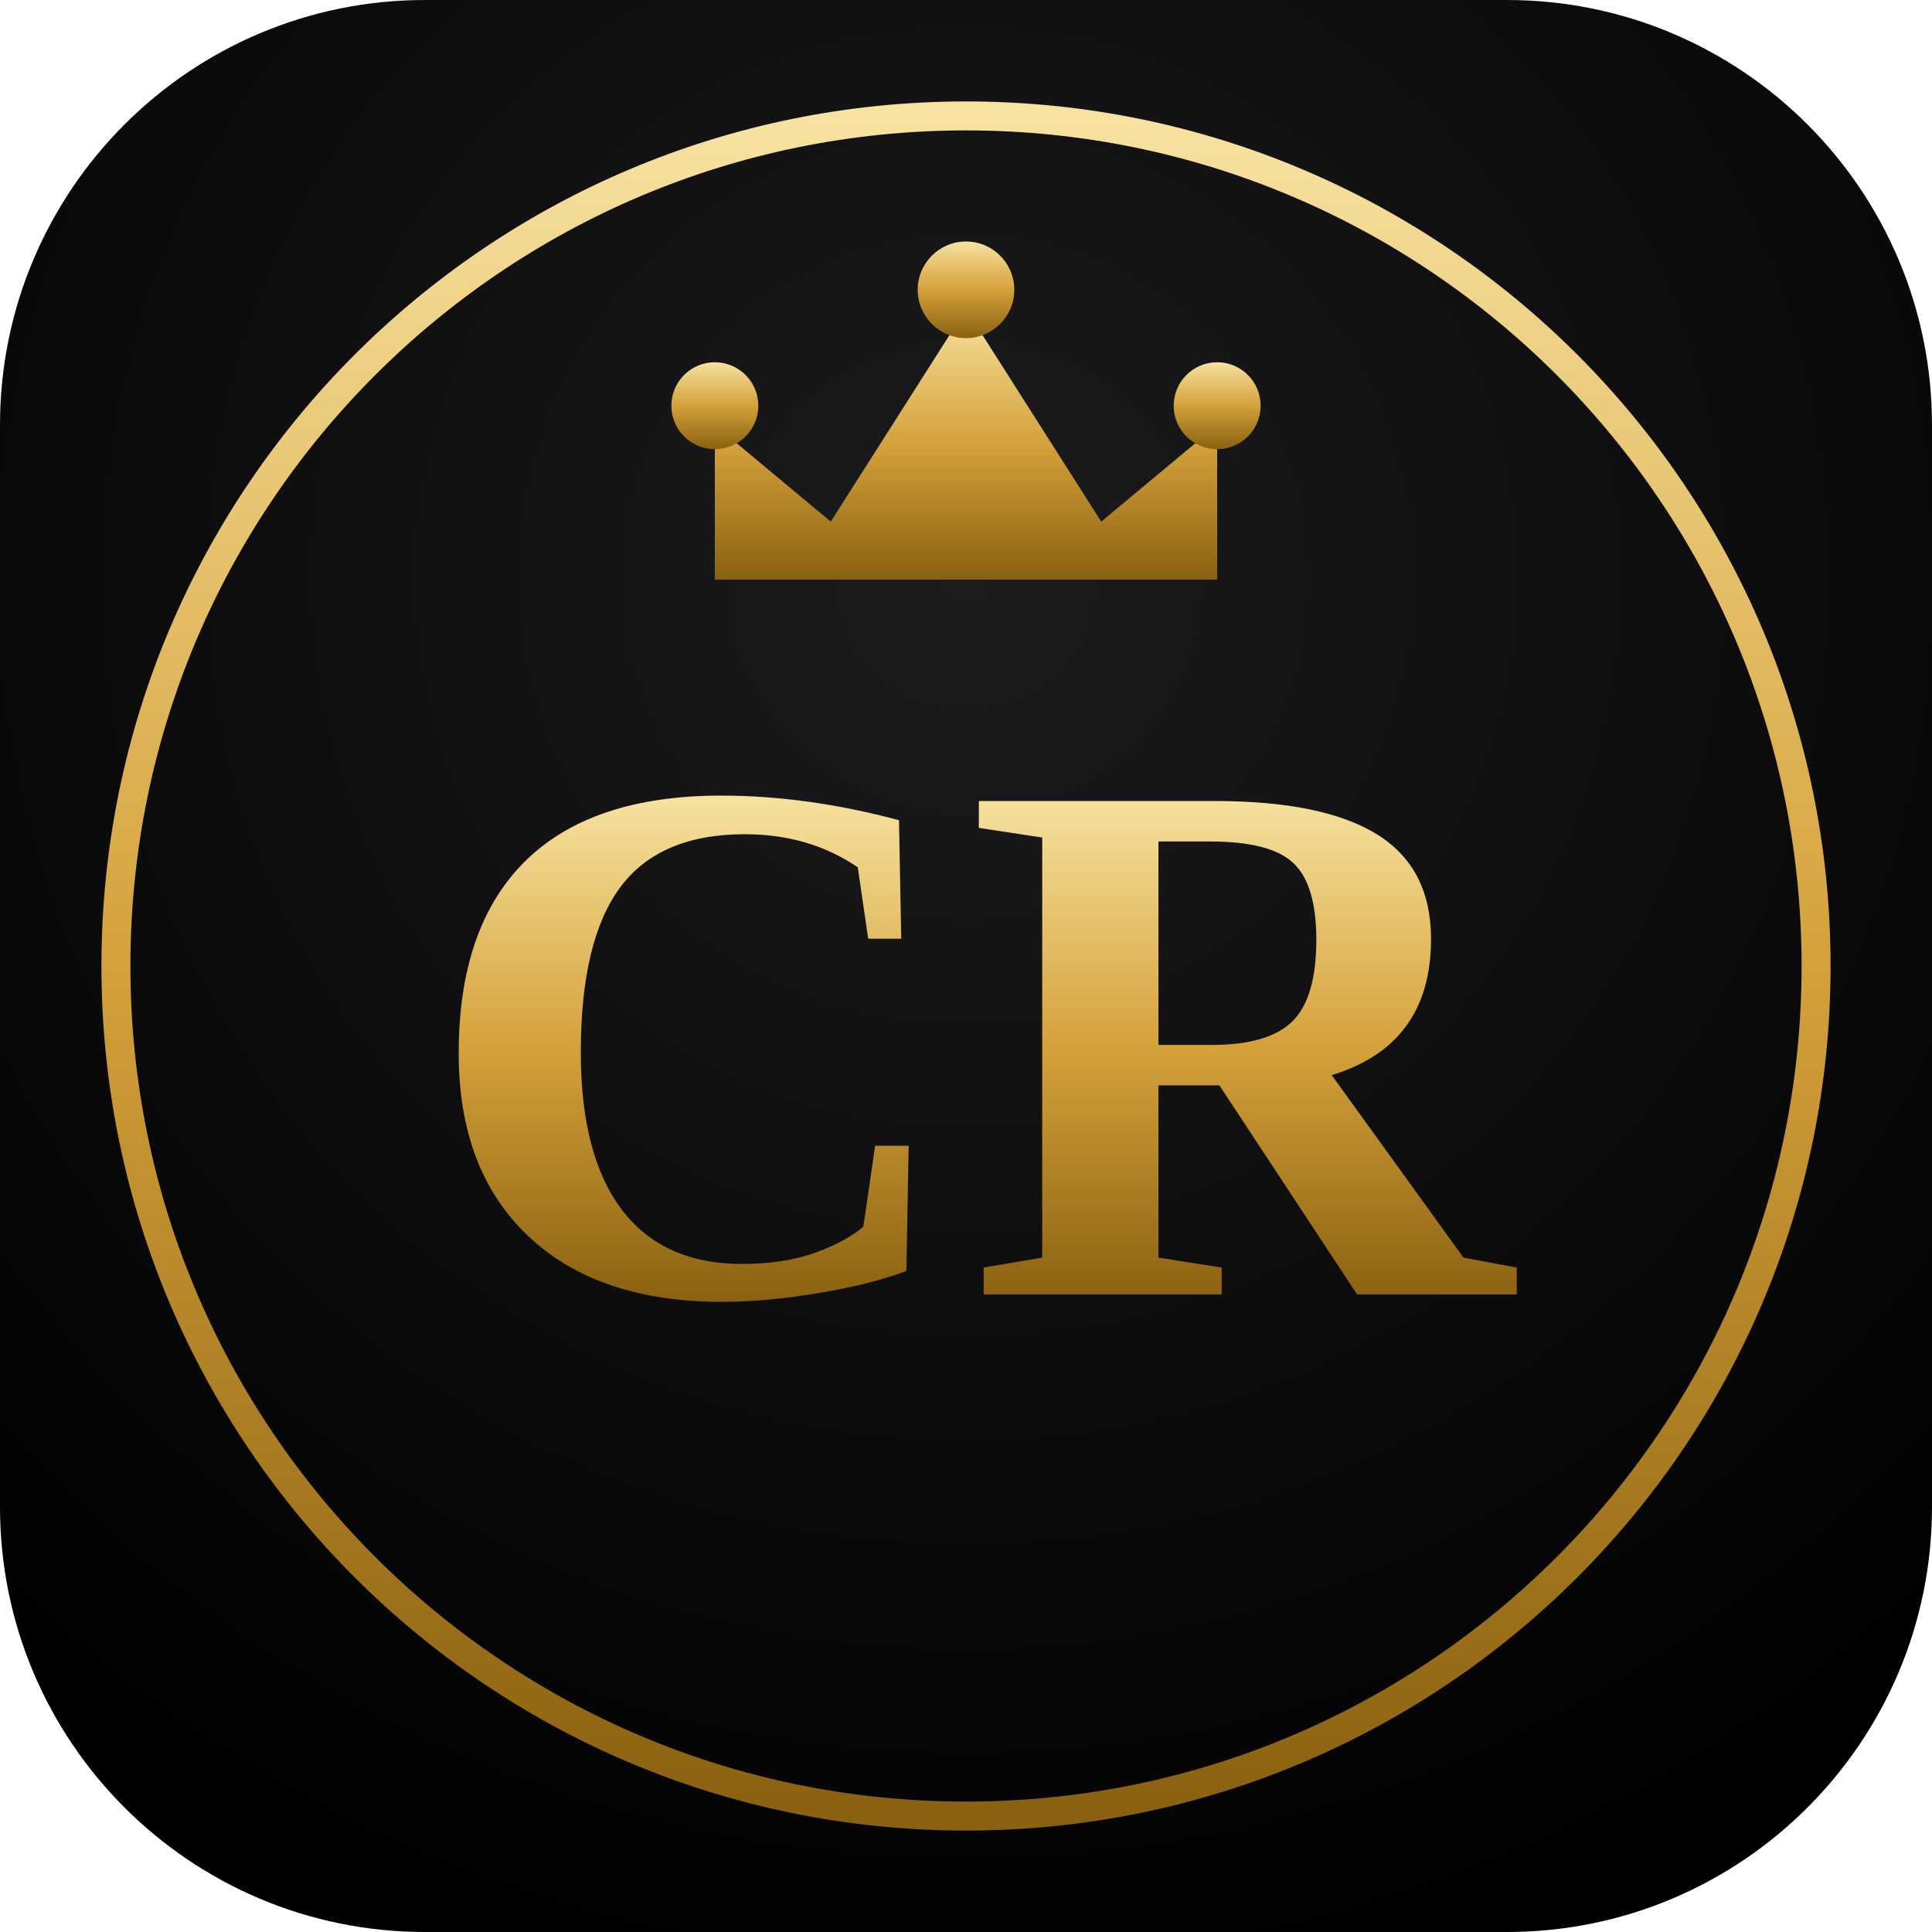
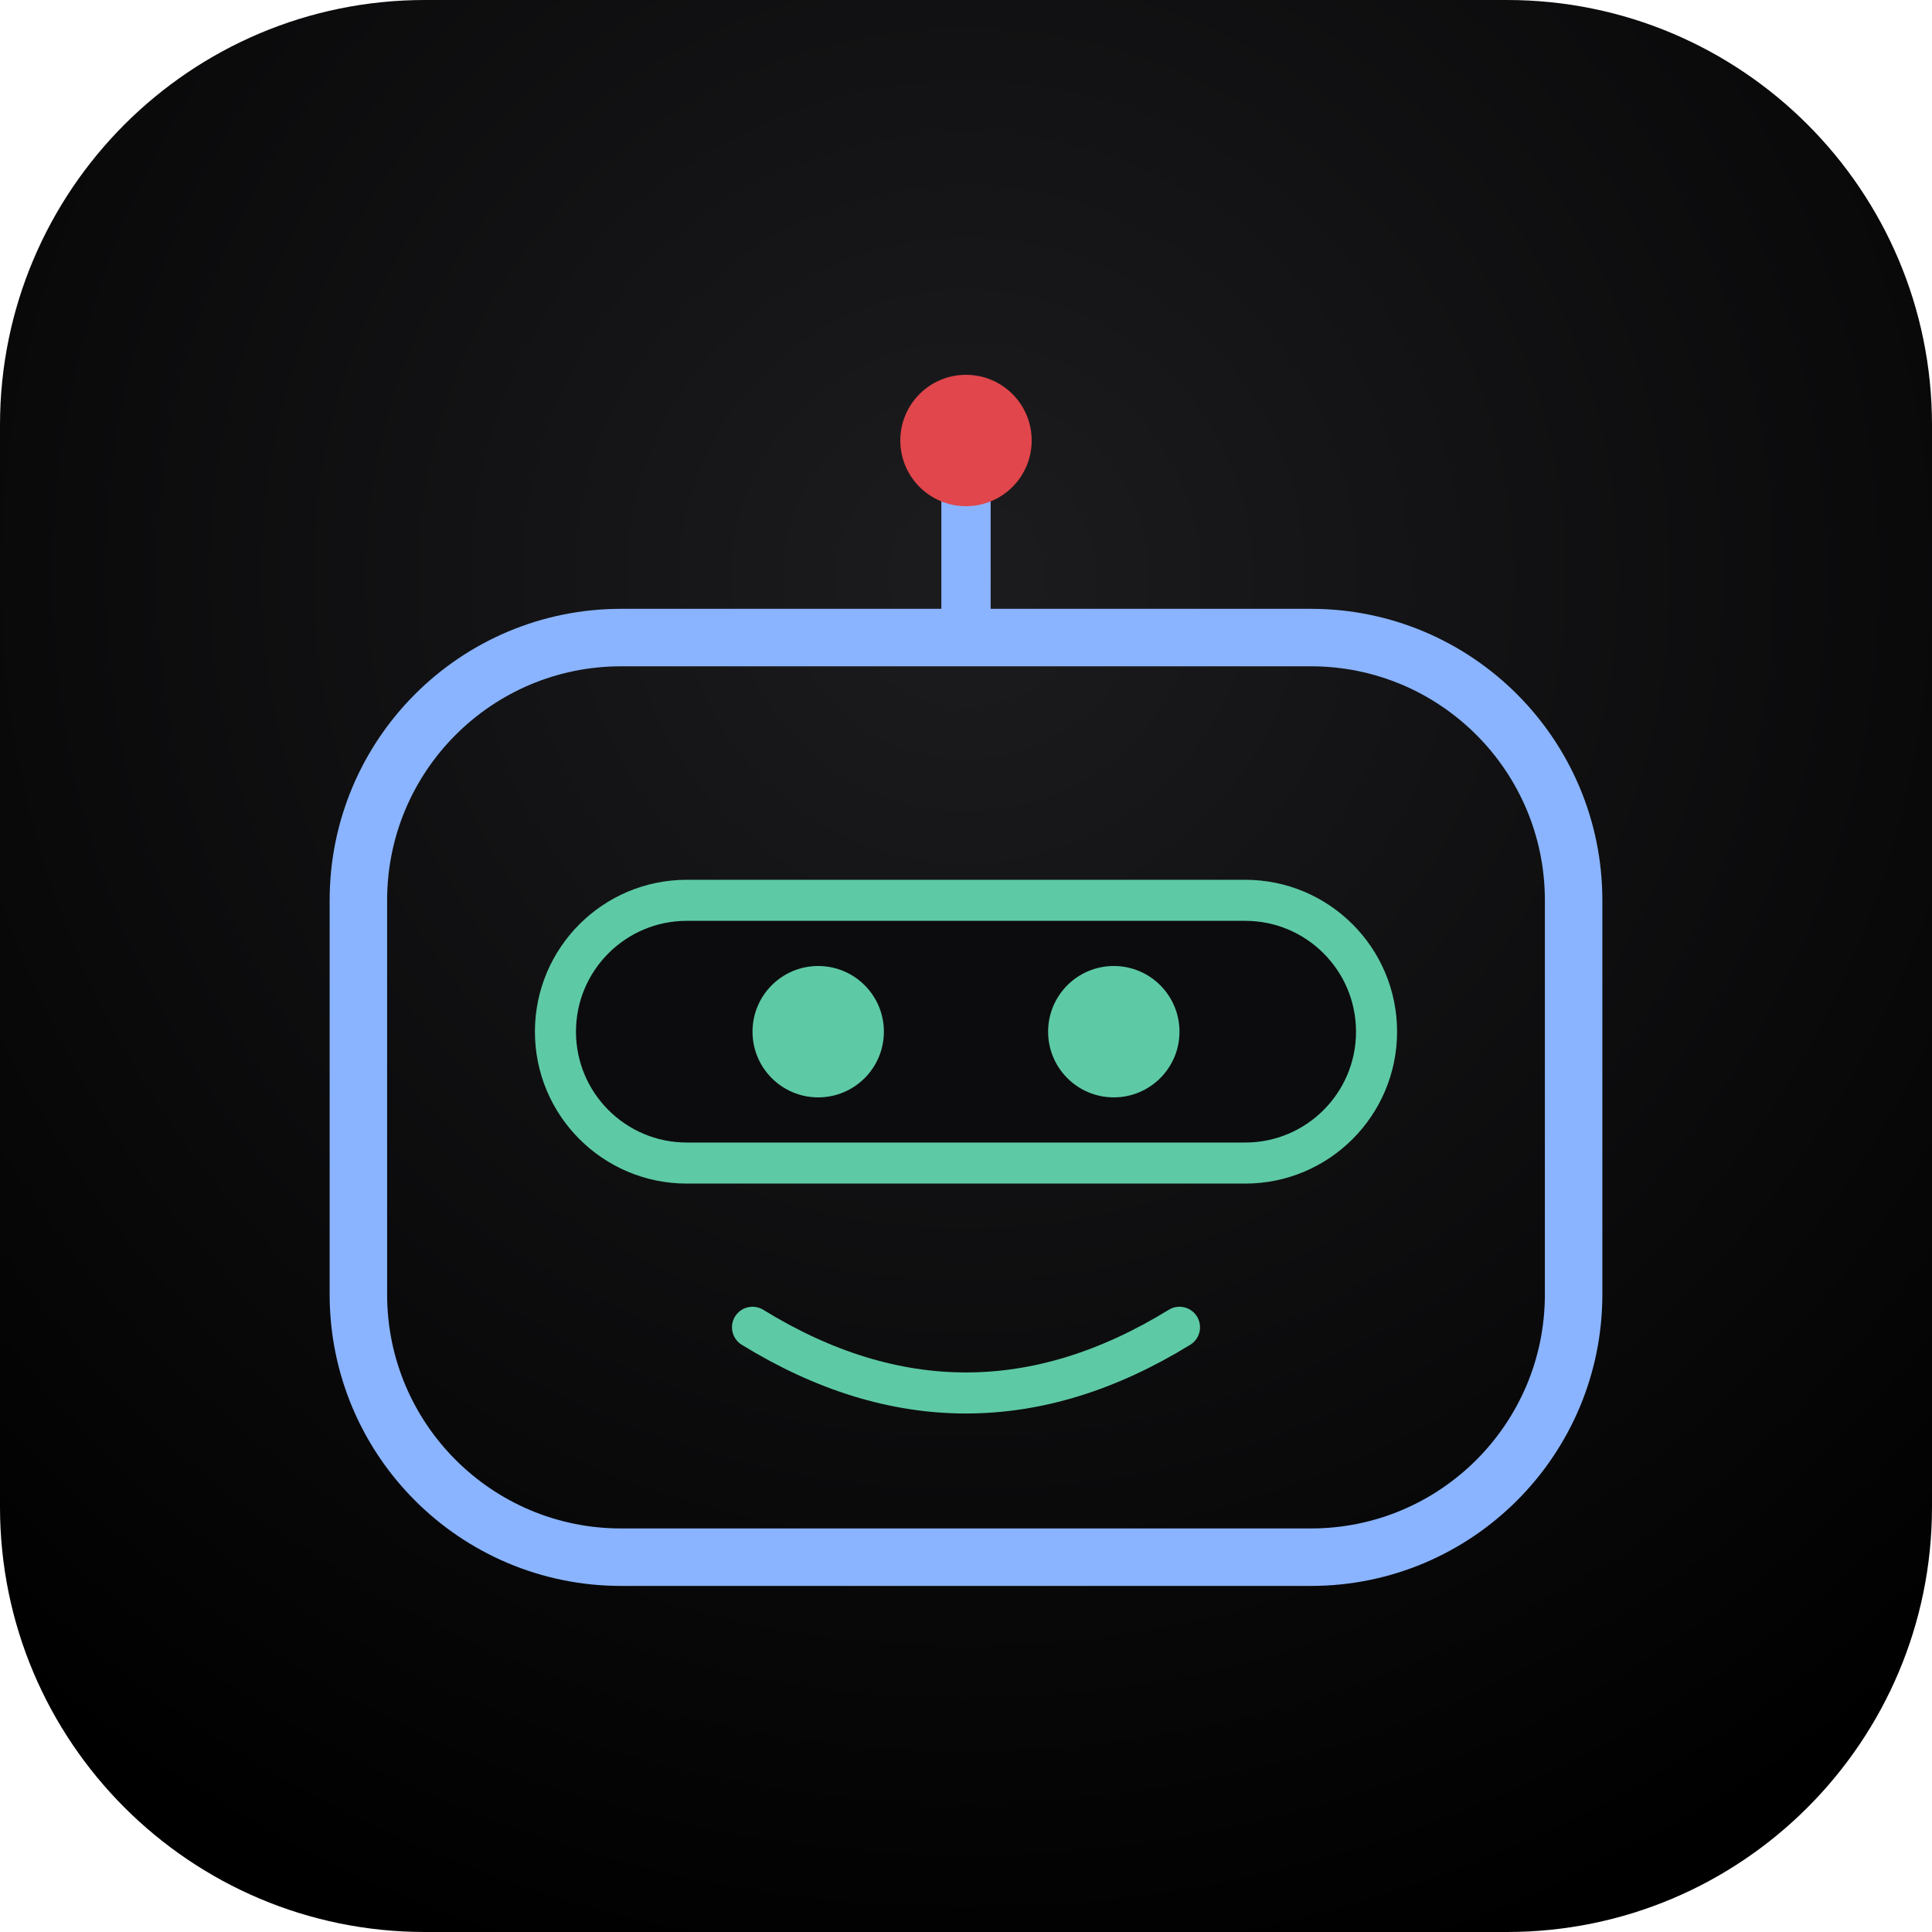
<svg xmlns="http://www.w3.org/2000/svg" width="512" height="512" viewBox="0 0 200 200">
  <defs>
    <radialGradient id="bg" cx="50%" cy="30%" r="75%">
      <stop offset="0%" stop-color="#1c1c1f" />
      <stop offset="100%" stop-color="#000000" />
    </radialGradient>
-     <linearGradient id="gold" x1="0" y1="0" x2="0" y2="1">
-       <stop offset="0%" stop-color="#f7e2a0" />
-       <stop offset="50%" stop-color="#d4a13a" />
-       <stop offset="100%" stop-color="#8a6111" />
-     </linearGradient>
  </defs>
  <rect x="0" y="0" width="200" height="200" rx="44" fill="url(#bg)" />
-   <circle cx="100" cy="100" r="88" fill="none" stroke="url(#gold)" stroke-width="3" />
-   <g transform="translate(100,40)">
-     <polygon points="-26,20 -26,4 -14,14 0,-8 14,14 26,4 26,20" fill="url(#gold)" />
-     <circle cx="-26" cy="2" r="4.5" fill="url(#gold)" />
-     <circle cx="0" cy="-10" r="5" fill="url(#gold)" />
-     <circle cx="26" cy="2" r="4.5" fill="url(#gold)" />
-   </g>
-   <text x="100" y="134" text-anchor="middle" font-family="Georgia, 'Times New Roman', serif" font-size="78" font-weight="700" fill="url(#gold)">CR</text>
+   <line x1="100" y1="66" x2="100" y2="49" stroke="#8ab4ff" stroke-width="5.1" />
+   <circle cx="100" cy="45.6" r="6.8" fill="#e0464b" />
+   <rect x="37.1" y="66" width="125.8" height="95.2" rx="27.2" fill="none" stroke="#8ab4ff" stroke-width="5.95" />
+   <rect x="57.5" y="93.2" width="85" height="27.2" rx="13.6" fill="#0c0c0e" stroke="#5dcaa5" stroke-width="4.25" />
+   <circle cx="84.7" cy="106.8" r="6.8" fill="#5dcaa5" />
+   <circle cx="115.3" cy="106.8" r="6.8" fill="#5dcaa5" />
+   <path d="M 77.9 137.4 Q 100 151 122.1 137.4" stroke="#5dcaa5" stroke-width="4.25" fill="none" stroke-linecap="round" />
</svg>
